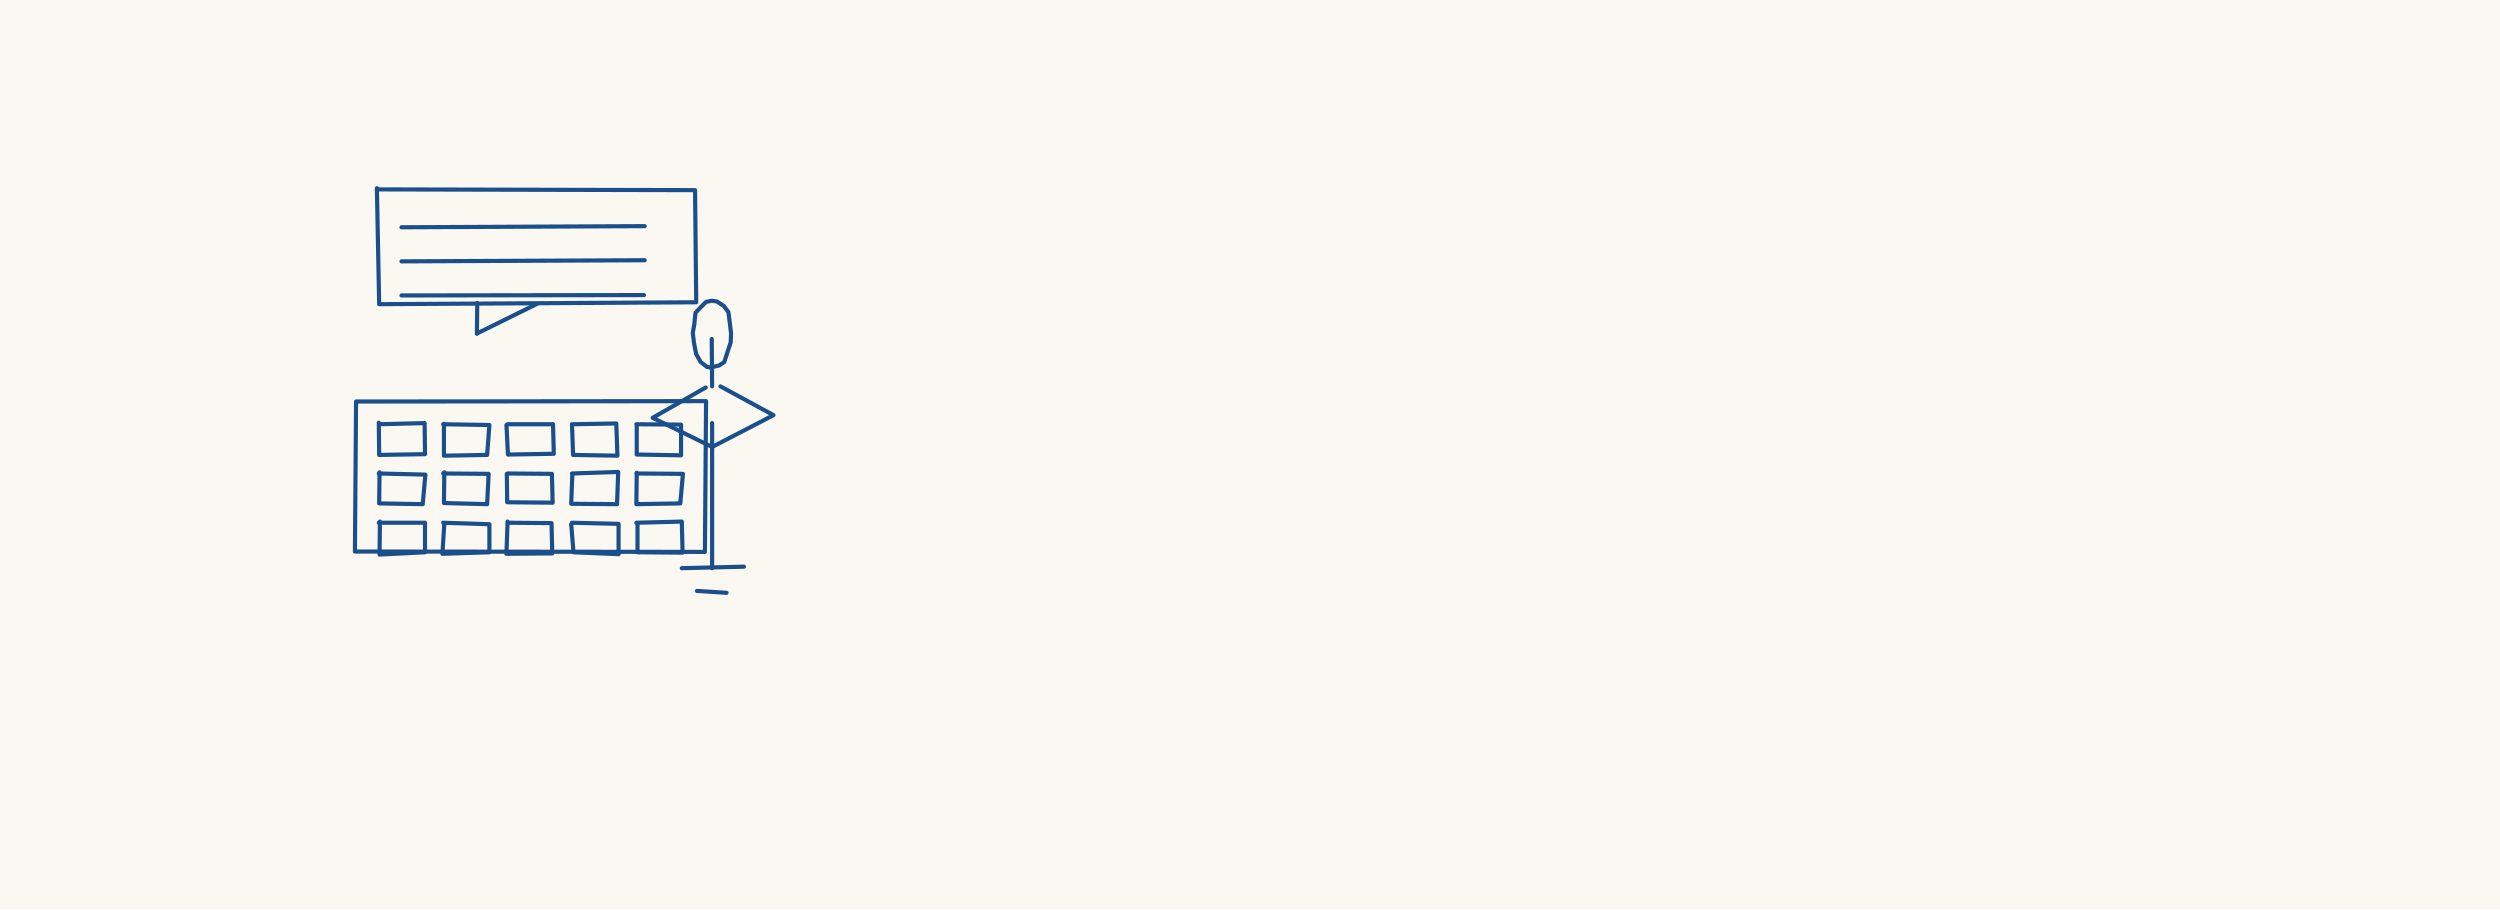
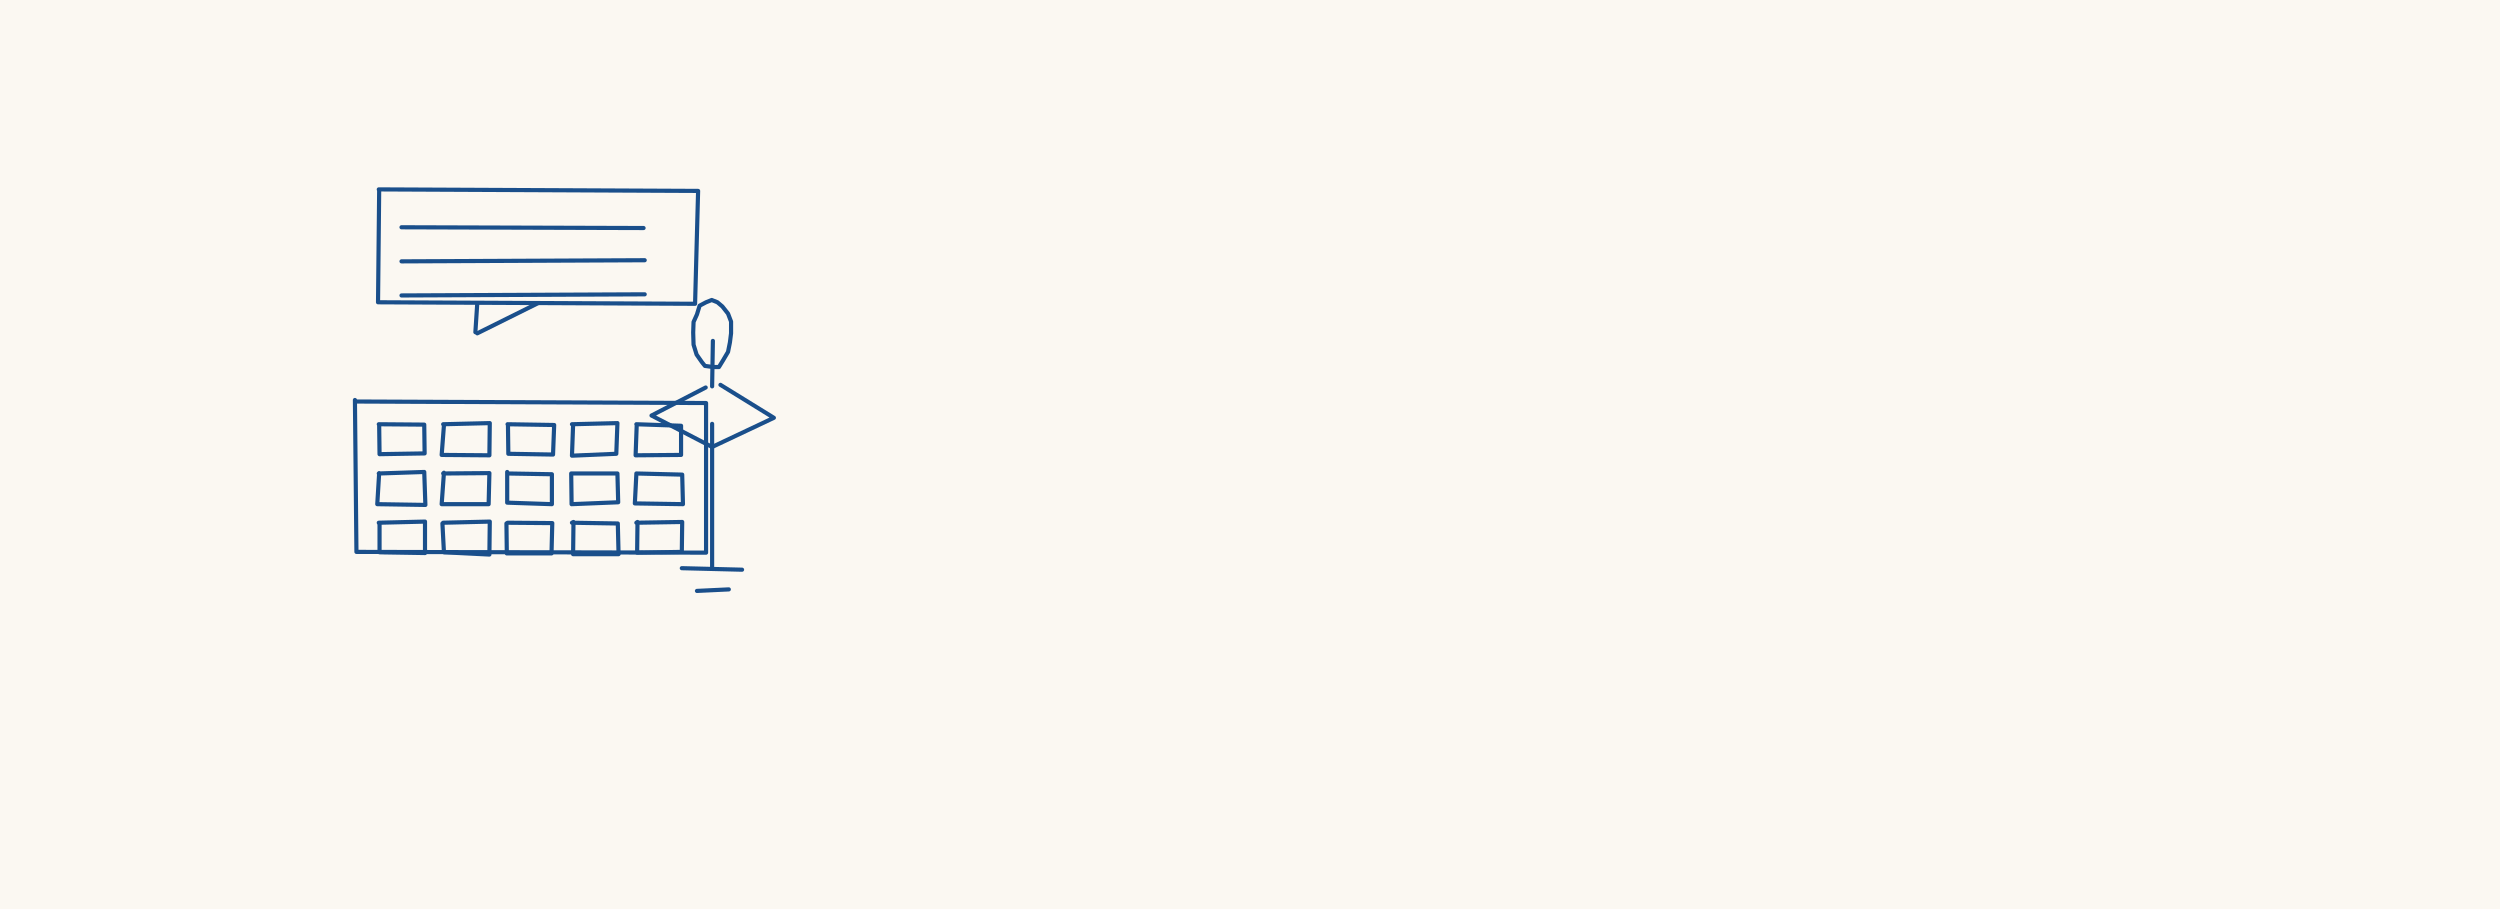
<svg xmlns="http://www.w3.org/2000/svg" viewBox="0 0 660 240" role="img" aria-label="ボールペン画: daily-2026-08-27">
  <rect width="660" height="240" fill="#fbf8f2" />
  <g stroke="#1a4f8b" stroke-width="1.1" fill="none" stroke-linecap="round" stroke-linejoin="round">
-     <path d="M 94.0 106.0 L 186.4 105.9 L 186.1 145.7 L 93.7 145.6 L 94.0 106.1 Z" />
-     <path d="M 100.0 112.0 L 112.1 111.7 L 112.2 119.9 L 100.1 120.1 L 100.0 111.6 Z" />
-     <path d="M 100.0 125.0 L 112.3 125.3 L 111.6 133.1 L 100.1 132.9 L 100.2 124.7 Z" />
-     <path d="M 100.0 138.0 L 112.2 138.0 L 112.2 145.8 L 100.2 146.4 L 100.3 137.7 Z" />
-     <path d="M 117.0 112.0 L 129.2 112.2 L 128.6 120.1 L 117.2 120.3 L 117.2 111.9 Z" />
-     <path d="M 117.0 125.0 L 129.0 125.1 L 128.6 133.1 L 117.2 132.8 L 117.3 124.7 Z" />
-     <path d="M 117.0 138.0 L 129.2 138.4 L 129.2 145.8 L 116.8 146.2 L 117.3 138.2 Z" />
-     <path d="M 134.0 112.0 L 146.0 112.0 L 146.2 119.8 L 134.1 120.0 L 133.7 112.2 Z" />
-     <path d="M 134.0 125.0 L 145.7 125.1 L 145.9 132.7 L 133.9 132.6 L 133.8 125.1 Z" />
-     <path d="M 134.0 138.0 L 145.6 138.1 L 145.8 146.1 L 133.7 146.2 L 134.0 137.7 Z" />
-     <path d="M 151.0 112.0 L 162.7 111.8 L 163.0 120.3 L 151.3 120.1 L 151.0 112.0 Z" />
-     <path d="M 151.0 125.0 L 163.2 124.6 L 162.9 133.1 L 150.8 133.0 L 151.1 125.2 Z" />
-     <path d="M 151.0 138.0 L 163.3 138.3 L 163.3 146.3 L 151.4 145.8 L 150.8 138.4 Z" />
-     <path d="M 168.0 112.0 L 179.8 112.1 L 179.8 120.2 L 168.1 120.0 L 168.1 112.3 Z" />
-     <path d="M 168.0 125.0 L 180.3 125.1 L 179.6 132.9 L 168.0 133.1 L 168.1 124.8 Z" />
-     <path d="M 168.0 138.0 L 180.0 137.7 L 180.2 145.9 L 168.3 145.8 L 168.3 138.3 Z" />
-     <path d="M 100.0 50.0 L 183.5 50.2 L 183.8 79.8 L 100.1 80.3 L 99.5 49.7 Z" />
-     <path d="M 126.0 80.0 L 125.9 88.1" />
-     <path d="M 126.0 88.0 L 141.8 80.2" />
-     <path d="M 106.0 60.0 L 170.2 59.7" />
+     <path d="M 94.0 106.0 L 186.4 106.4 L 186.4 145.9 L 94.1 145.7 L 93.7 105.6 Z" />
+     <path d="M 100.0 112.0 L 112.0 112.1 L 112.1 119.7 L 100.2 119.9 L 100.1 112.1 Z" />
+     <path d="M 100.0 125.0 L 112.0 124.6 L 112.3 133.3 L 99.6 133.1 L 100.1 124.9 Z" />
+     <path d="M 100.0 138.0 L 112.2 137.7 L 112.2 146.0 L 100.2 145.8 L 100.2 138.4 Z" />
+     <path d="M 117.0 112.0 L 129.3 111.7 L 129.2 120.2 L 116.6 120.1 L 117.2 112.3 Z" />
+     <path d="M 117.0 125.0 L 129.2 124.9 L 129.0 133.1 L 116.6 133.1 L 117.2 124.8 Z" />
+     <path d="M 117.0 138.0 L 129.3 137.7 L 129.2 146.4 L 117.2 145.8 L 116.8 138.2 Z" />
+     <path d="M 134.0 112.0 L 146.3 112.2 L 146.0 120.0 L 134.2 119.8 L 134.1 112.0 Z" />
+     <path d="M 134.0 125.0 L 145.7 125.2 L 145.7 133.1 L 133.9 132.7 L 133.9 124.6 Z" />
+     <path d="M 134.0 138.0 L 145.8 138.1 L 145.6 146.1 L 133.8 146.1 L 133.7 138.2 Z" />
+     <path d="M 151.0 112.0 L 163.0 111.7 L 162.7 119.8 L 151.0 120.3 L 151.3 112.1 Z" />
+     <path d="M 151.0 125.0 L 163.0 125.0 L 163.2 132.6 L 150.9 133.1 L 150.8 125.0 Z" />
+     <path d="M 151.0 138.0 L 163.1 138.2 L 163.3 146.3 L 151.3 146.3 L 151.4 137.8 Z" />
+     <path d="M 168.0 112.0 L 179.8 112.4 L 179.8 120.1 L 167.8 120.2 L 168.1 112.0 Z" />
+     <path d="M 168.0 125.0 L 180.1 125.3 L 180.3 133.1 L 167.6 132.9 L 168.0 125.1 Z" />
+     <path d="M 168.0 138.0 L 180.1 137.8 L 180.0 145.7 L 168.2 145.9 L 168.3 137.8 Z" />
+     <path d="M 100.0 50.0 L 184.3 50.4 L 183.5 80.2 L 99.8 79.8 L 100.1 50.3 Z" />
+     <path d="M 126.0 80.0 L 125.5 87.7" />
+     <path d="M 126.0 88.0 L 141.9 80.1" />
+     <path d="M 106.0 60.0 L 169.9 60.2" />
    <path d="M 106.0 69.0 L 170.2 68.7" />
-     <path d="M 106.0 78.0 L 170.0 77.9" />
-     <path d="M 188.0 150.0 L 188.0 111.7" />
-     <path d="M 188.0 118.0 L 172.3 110.3 L 186.3 102.3" />
-     <path d="M 188.0 118.0 L 204.2 109.6 L 190.2 102.0" />
-     <path d="M 188.0 102.0 L 187.9 89.5" />
-     <path d="M 193.0 88.0 L 192.9 90.4 L 192.0 93.1 L 191.2 95.6 L 189.8 96.5 L 187.6 97.0 L 186.7 96.9 L 185.0 95.6 L 183.8 93.5 L 183.2 90.5 L 182.9 87.8 L 183.3 85.6 L 183.6 82.6 L 185.0 81.1 L 186.4 79.7 L 187.9 79.4 L 189.3 79.6 L 191.1 80.8 L 192.3 82.4 L 192.7 85.5 Z" />
-     <path d="M 180.0 150.0 L 196.4 149.6" />
-     <path d="M 184.0 156.0 L 191.8 156.5" />
+     <path d="M 106.0 78.0 L 170.2 77.7" />
+     <path d="M 188.0 150.0 L 188.0 111.9" />
+     <path d="M 188.0 118.0 L 172.0 109.7 L 186.3 102.3" />
+     <path d="M 188.0 118.0 L 204.3 110.3 L 190.2 101.6" />
+     <path d="M 188.0 102.0 L 188.2 90.0" />
+     <path d="M 193.0 88.0 L 192.7 90.4 L 192.2 92.9 L 190.9 95.1 L 189.8 96.9 L 188.3 96.9 L 186.1 96.6 L 185.3 95.6 L 183.9 93.6 L 183.1 91.0 L 183.0 87.8 L 183.1 85.0 L 184.0 83.0 L 184.7 80.7 L 186.4 79.8 L 187.9 79.2 L 189.4 79.8 L 190.7 80.9 L 192.2 82.8 L 193.0 84.9 Z" />
+     <path d="M 180.0 150.0 L 195.9 150.4" />
+     <path d="M 184.0 156.0 L 192.4 155.6" />
  </g>
</svg>
